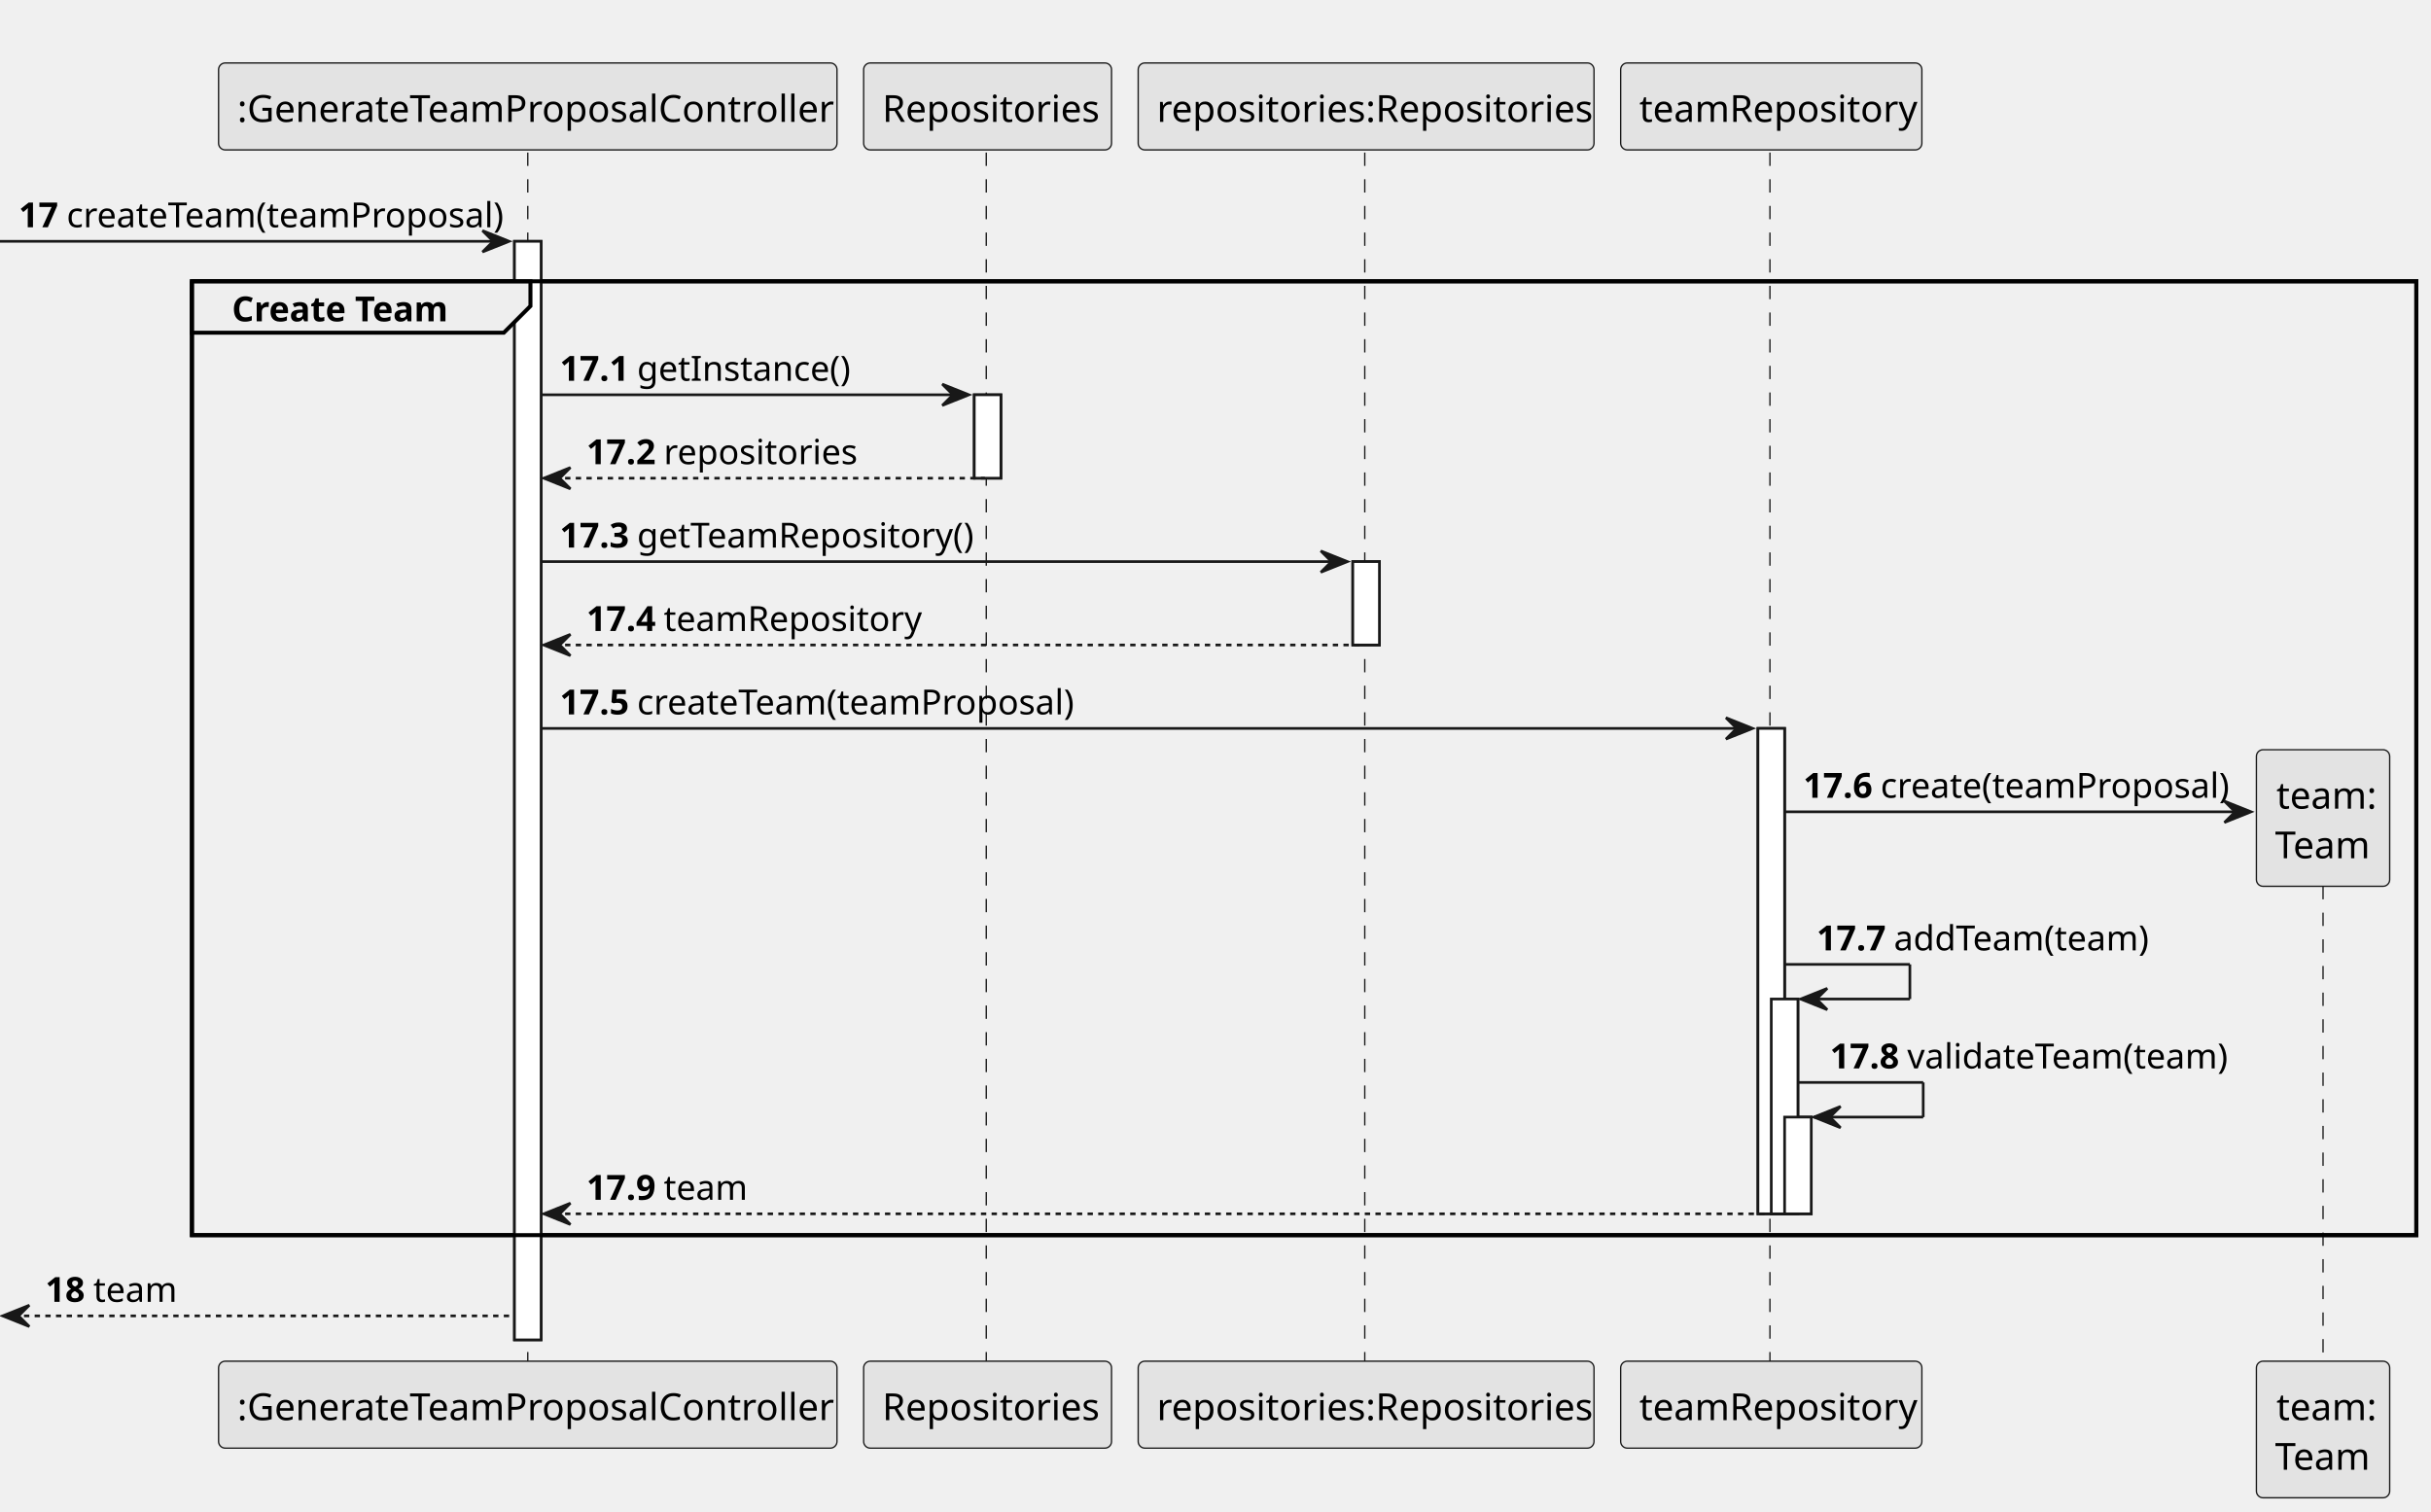
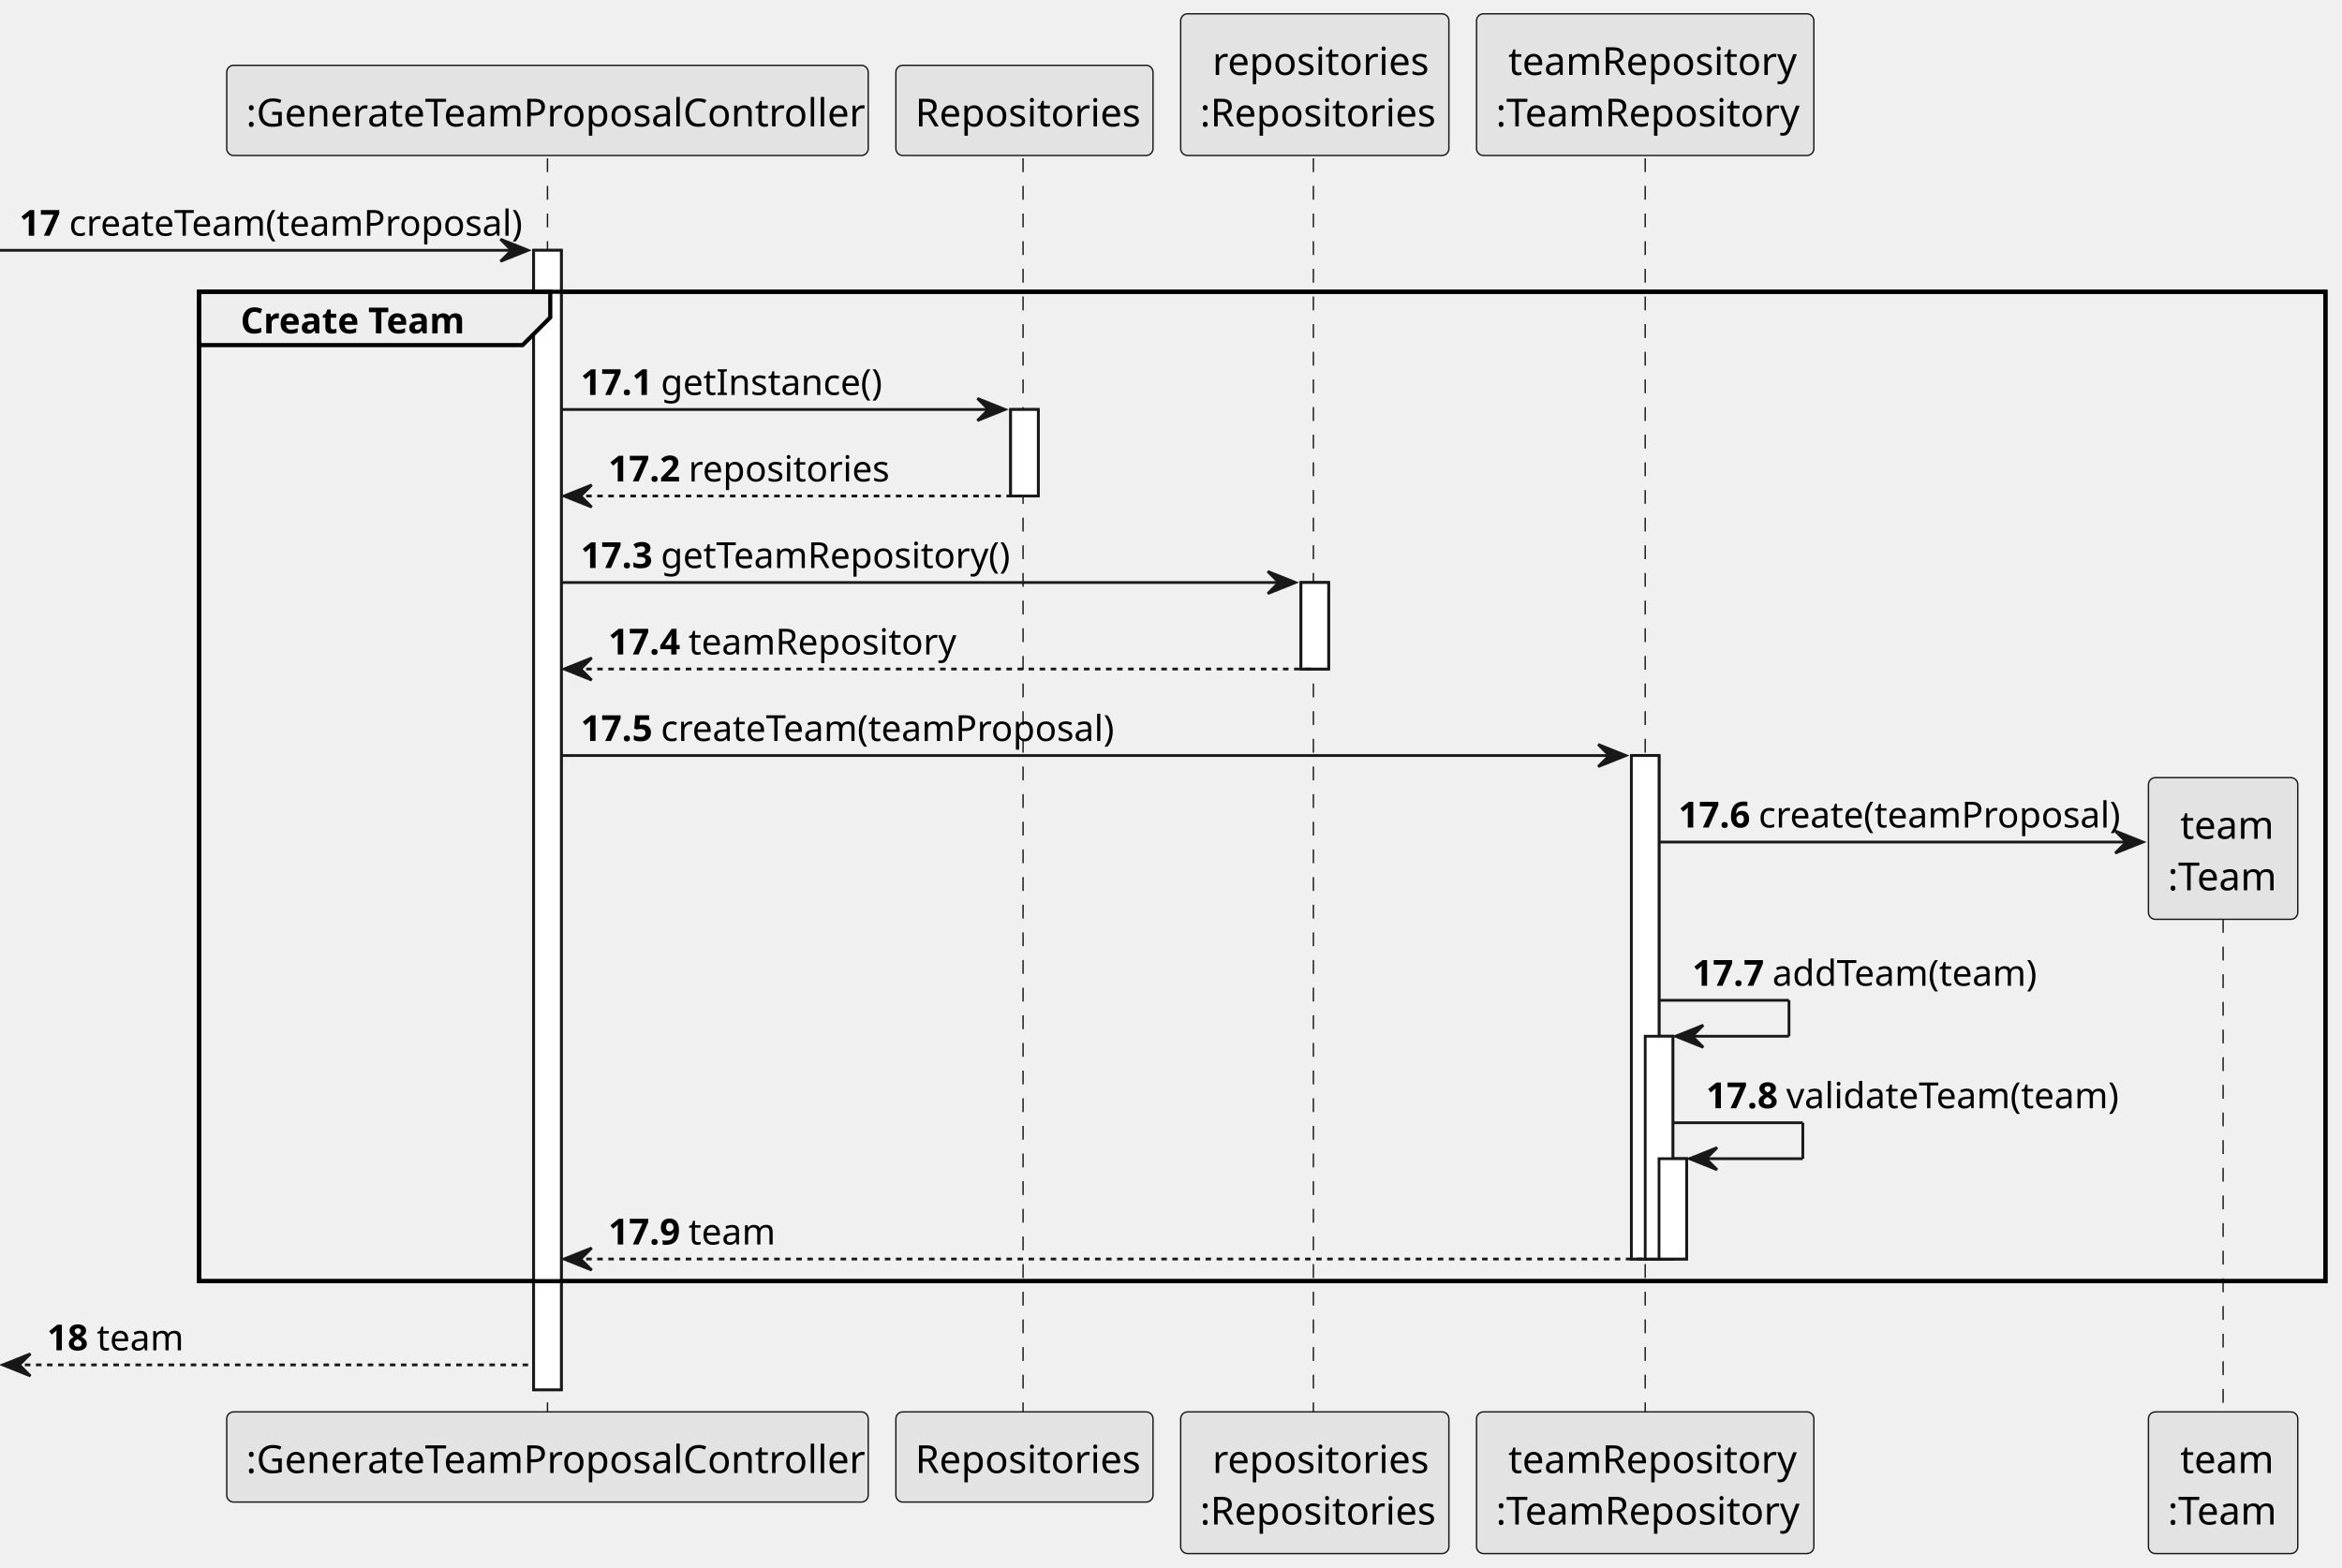
- <svg xmlns="http://www.w3.org/2000/svg" contentStyleType="text/css" height="567px" preserveAspectRatio="none" style="width:912px;height:567px;background:#FFFFFF;" version="1.1" viewBox="0 0 912 567" width="912px" zoomAndPan="magnify">
+ <svg xmlns="http://www.w3.org/2000/svg" contentStyleType="text/css" height="567px" preserveAspectRatio="none" style="width:847px;height:567px;background:#FFFFFF;" version="1.1" viewBox="0 0 847 567" width="847px" zoomAndPan="magnify">
  <defs />
  <g>
    <rect fill="#FFFFFF" height="412.152" style="stroke:#181818;stroke-width:1.0;" width="10" x="193" y="90.533" />
    <rect fill="#FFFFFF" height="31.291" style="stroke:#181818;stroke-width:1.0;" width="10" x="365.5" y="148.115" />
-     <rect fill="#FFFFFF" height="31.291" style="stroke:#181818;stroke-width:1.0;" width="10" x="507.5" y="210.697" />
-     <rect fill="#FFFFFF" height="182.115" style="stroke:#181818;stroke-width:1.0;" width="10" x="659.5" y="273.279" />
-     <rect fill="#FFFFFF" height="80.582" style="stroke:#181818;stroke-width:1.0;" width="10" x="664.5" y="374.812" />
-     <rect fill="#FFFFFF" height="36.291" style="stroke:#181818;stroke-width:1.0;" width="10" x="669.5" y="419.103" />
-     <rect fill="none" height="357.861" style="stroke:#000000;stroke-width:1.5;" width="834.5" x="72" y="105.533" />
+     <rect fill="#FFFFFF" height="31.291" style="stroke:#181818;stroke-width:1.0;" width="10" x="470.5" y="210.697" />
+     <rect fill="#FFFFFF" height="182.115" style="stroke:#181818;stroke-width:1.0;" width="10" x="590" y="273.279" />
+     <rect fill="#FFFFFF" height="80.582" style="stroke:#181818;stroke-width:1.0;" width="10" x="595" y="374.812" />
+     <rect fill="#FFFFFF" height="36.291" style="stroke:#181818;stroke-width:1.0;" width="10" x="600" y="419.103" />
+     <rect fill="none" height="357.861" style="stroke:#000000;stroke-width:1.5;" width="769" x="72" y="105.533" />
    <line style="stroke:#181818;stroke-width:0.5;stroke-dasharray:5.0,5.0;" x1="198" x2="198" y1="57.242" y2="511.685" />
    <line style="stroke:#181818;stroke-width:0.5;stroke-dasharray:5.0,5.0;" x1="370" x2="370" y1="57.242" y2="511.685" />
-     <line style="stroke:#181818;stroke-width:0.5;stroke-dasharray:5.0,5.0;" x1="512" x2="512" y1="57.242" y2="511.685" />
-     <line style="stroke:#181818;stroke-width:0.5;stroke-dasharray:5.0,5.0;" x1="664" x2="664" y1="57.242" y2="511.685" />
-     <line style="stroke:#181818;stroke-width:0.5;stroke-dasharray:5.0,5.0;" x1="871.5" x2="871.5" y1="322.4" y2="511.685" />
+     <line style="stroke:#181818;stroke-width:0.5;stroke-dasharray:5.0,5.0;" x1="475" x2="475" y1="57.242" y2="511.685" />
+     <line style="stroke:#181818;stroke-width:0.5;stroke-dasharray:5.0,5.0;" x1="595" x2="595" y1="57.242" y2="511.685" />
+     <line style="stroke:#181818;stroke-width:0.5;stroke-dasharray:5.0,5.0;" x1="804" x2="804" y1="322.4" y2="511.685" />
    <rect fill="#E3E3E3" height="32.621" rx="2.5" ry="2.5" style="stroke:#181818;stroke-width:0.5;" width="232" x="82" y="23.621" />
    <text fill="#000000" font-family="sans-serif" font-size="14" lengthAdjust="spacing" textLength="218" x="89" y="45.728">:GenerateTeamProposalController</text>
    <rect fill="#E3E3E3" height="32.621" rx="2.5" ry="2.5" style="stroke:#181818;stroke-width:0.5;" width="232" x="82" y="510.685" />
    <text fill="#000000" font-family="sans-serif" font-size="14" lengthAdjust="spacing" textLength="218" x="89" y="532.793">:GenerateTeamProposalController</text>
    <rect fill="#E3E3E3" height="32.621" rx="2.5" ry="2.5" style="stroke:#181818;stroke-width:0.5;" width="93" x="324" y="23.621" />
    <text fill="#000000" font-family="sans-serif" font-size="14" lengthAdjust="spacing" textLength="79" x="331" y="45.728">Repositories</text>
    <rect fill="#E3E3E3" height="32.621" rx="2.5" ry="2.5" style="stroke:#181818;stroke-width:0.5;" width="93" x="324" y="510.685" />
    <text fill="#000000" font-family="sans-serif" font-size="14" lengthAdjust="spacing" textLength="79" x="331" y="532.793">Repositories</text>
-     <rect fill="#E3E3E3" height="32.621" rx="2.5" ry="2.5" style="stroke:#181818;stroke-width:0.5;" width="171" x="427" y="23.621" />
-     <text fill="#000000" font-family="sans-serif" font-size="14" lengthAdjust="spacing" textLength="157" x="434" y="45.728">repositories:Repositories</text>
-     <rect fill="#E3E3E3" height="32.621" rx="2.5" ry="2.5" style="stroke:#181818;stroke-width:0.5;" width="171" x="427" y="510.685" />
-     <text fill="#000000" font-family="sans-serif" font-size="14" lengthAdjust="spacing" textLength="157" x="434" y="532.793">repositories:Repositories</text>
-     <rect fill="#E3E3E3" height="32.621" rx="2.5" ry="2.5" style="stroke:#181818;stroke-width:0.5;" width="113" x="608" y="23.621" />
-     <text fill="#000000" font-family="sans-serif" font-size="14" lengthAdjust="spacing" textLength="99" x="615" y="45.728">teamRepository</text>
-     <rect fill="#E3E3E3" height="32.621" rx="2.5" ry="2.5" style="stroke:#181818;stroke-width:0.5;" width="113" x="608" y="510.685" />
-     <text fill="#000000" font-family="sans-serif" font-size="14" lengthAdjust="spacing" textLength="99" x="615" y="532.793">teamRepository</text>
-     <rect fill="#E3E3E3" height="51.242" rx="2.5" ry="2.5" style="stroke:#181818;stroke-width:0.5;" width="50" x="846.5" y="510.685" />
-     <text fill="#000000" font-family="sans-serif" font-size="14" lengthAdjust="spacing" textLength="35" x="854" y="532.793">team:</text>
-     <text fill="#000000" font-family="sans-serif" font-size="14" lengthAdjust="spacing" textLength="36" x="853.5" y="551.414">Team</text>
+     <rect fill="#E3E3E3" height="51.242" rx="2.5" ry="2.5" style="stroke:#181818;stroke-width:0.5;" width="97" x="427" y="5" />
+     <text fill="#000000" font-family="sans-serif" font-size="14" lengthAdjust="spacing" textLength="74" x="438.5" y="27.107">repositories</text>
+     <text fill="#000000" font-family="sans-serif" font-size="14" lengthAdjust="spacing" textLength="83" x="434" y="45.728">:Repositories</text>
+     <rect fill="#E3E3E3" height="51.242" rx="2.5" ry="2.5" style="stroke:#181818;stroke-width:0.5;" width="97" x="427" y="510.685" />
+     <text fill="#000000" font-family="sans-serif" font-size="14" lengthAdjust="spacing" textLength="74" x="438.5" y="532.793">repositories</text>
+     <text fill="#000000" font-family="sans-serif" font-size="14" lengthAdjust="spacing" textLength="83" x="434" y="551.414">:Repositories</text>
+     <rect fill="#E3E3E3" height="51.242" rx="2.5" ry="2.5" style="stroke:#181818;stroke-width:0.5;" width="122" x="534" y="5" />
+     <text fill="#000000" font-family="sans-serif" font-size="14" lengthAdjust="spacing" textLength="99" x="545.5" y="27.107">teamRepository</text>
+     <text fill="#000000" font-family="sans-serif" font-size="14" lengthAdjust="spacing" textLength="108" x="541" y="45.728">:TeamRepository</text>
+     <rect fill="#E3E3E3" height="51.242" rx="2.5" ry="2.5" style="stroke:#181818;stroke-width:0.5;" width="122" x="534" y="510.685" />
+     <text fill="#000000" font-family="sans-serif" font-size="14" lengthAdjust="spacing" textLength="99" x="545.5" y="532.793">teamRepository</text>
+     <text fill="#000000" font-family="sans-serif" font-size="14" lengthAdjust="spacing" textLength="108" x="541" y="551.414">:TeamRepository</text>
+     <rect fill="#E3E3E3" height="51.242" rx="2.5" ry="2.5" style="stroke:#181818;stroke-width:0.5;" width="54" x="777" y="510.685" />
+     <text fill="#000000" font-family="sans-serif" font-size="14" lengthAdjust="spacing" textLength="31" x="788.5" y="532.793">team</text>
+     <text fill="#000000" font-family="sans-serif" font-size="14" lengthAdjust="spacing" textLength="40" x="784" y="551.414">:Team</text>
    <rect fill="#FFFFFF" height="412.152" style="stroke:#181818;stroke-width:1.0;" width="10" x="193" y="90.533" />
    <rect fill="#FFFFFF" height="31.291" style="stroke:#181818;stroke-width:1.0;" width="10" x="365.5" y="148.115" />
-     <rect fill="#FFFFFF" height="31.291" style="stroke:#181818;stroke-width:1.0;" width="10" x="507.5" y="210.697" />
-     <rect fill="#FFFFFF" height="182.115" style="stroke:#181818;stroke-width:1.0;" width="10" x="659.5" y="273.279" />
-     <rect fill="#FFFFFF" height="80.582" style="stroke:#181818;stroke-width:1.0;" width="10" x="664.5" y="374.812" />
-     <rect fill="#FFFFFF" height="36.291" style="stroke:#181818;stroke-width:1.0;" width="10" x="669.5" y="419.103" />
+     <rect fill="#FFFFFF" height="31.291" style="stroke:#181818;stroke-width:1.0;" width="10" x="470.5" y="210.697" />
+     <rect fill="#FFFFFF" height="182.115" style="stroke:#181818;stroke-width:1.0;" width="10" x="590" y="273.279" />
+     <rect fill="#FFFFFF" height="80.582" style="stroke:#181818;stroke-width:1.0;" width="10" x="595" y="374.812" />
+     <rect fill="#FFFFFF" height="36.291" style="stroke:#181818;stroke-width:1.0;" width="10" x="600" y="419.103" />
    <polygon fill="#181818" points="181,86.533,191,90.533,181,94.533,185,90.533" style="stroke:#181818;stroke-width:1.0;" />
    <line style="stroke:#181818;stroke-width:1.0;" x1="0" x2="187" y1="90.533" y2="90.533" />
    <text fill="#000000" font-family="sans-serif" font-size="13" font-weight="bold" lengthAdjust="spacing" textLength="14" x="7" y="85.27">17</text>
    <text fill="#000000" font-family="sans-serif" font-size="13" lengthAdjust="spacing" textLength="156" x="25" y="85.27">createTeam(teamProposal)</text>
    <path d="M72,105.533 L199,105.533 L199,114.824 L189,124.824 L72,124.824 L72,105.533 " fill="#EEEEEE" style="stroke:#000000;stroke-width:1.5;" />
-     <rect fill="none" height="357.861" style="stroke:#000000;stroke-width:1.5;" width="834.5" x="72" y="105.533" />
+     <rect fill="none" height="357.861" style="stroke:#000000;stroke-width:1.5;" width="769" x="72" y="105.533" />
    <text fill="#000000" font-family="sans-serif" font-size="13" font-weight="bold" lengthAdjust="spacing" textLength="82" x="87" y="120.561">Create Team</text>
    <polygon fill="#181818" points="353.5,144.115,363.5,148.115,353.5,152.115,357.5,148.115" style="stroke:#181818;stroke-width:1.0;" />
    <line style="stroke:#181818;stroke-width:1.0;" x1="203" x2="359.5" y1="148.115" y2="148.115" />
    <text fill="#000000" font-family="sans-serif" font-size="13" font-weight="bold" lengthAdjust="spacing" textLength="25" x="210" y="142.852">17.1</text>
    <text fill="#000000" font-family="sans-serif" font-size="13" lengthAdjust="spacing" textLength="75" x="239" y="142.852">getInstance()</text>
    <polygon fill="#181818" points="214,175.406,204,179.406,214,183.406,210,179.406" style="stroke:#181818;stroke-width:1.0;" />
    <line style="stroke:#181818;stroke-width:1.0;stroke-dasharray:2.0,2.0;" x1="208" x2="369.5" y1="179.406" y2="179.406" />
    <text fill="#000000" font-family="sans-serif" font-size="13" font-weight="bold" lengthAdjust="spacing" textLength="25" x="220" y="174.144">17.2</text>
    <text fill="#000000" font-family="sans-serif" font-size="13" lengthAdjust="spacing" textLength="67" x="249" y="174.144">repositories</text>
-     <polygon fill="#181818" points="495.5,206.697,505.5,210.697,495.5,214.697,499.5,210.697" style="stroke:#181818;stroke-width:1.0;" />
-     <line style="stroke:#181818;stroke-width:1.0;" x1="203" x2="501.5" y1="210.697" y2="210.697" />
+     <polygon fill="#181818" points="458.5,206.697,468.5,210.697,458.5,214.697,462.5,210.697" style="stroke:#181818;stroke-width:1.0;" />
+     <line style="stroke:#181818;stroke-width:1.0;" x1="203" x2="464.5" y1="210.697" y2="210.697" />
    <text fill="#000000" font-family="sans-serif" font-size="13" font-weight="bold" lengthAdjust="spacing" textLength="25" x="210" y="205.435">17.3</text>
    <text fill="#000000" font-family="sans-serif" font-size="13" lengthAdjust="spacing" textLength="120" x="239" y="205.435">getTeamRepository()</text>
    <polygon fill="#181818" points="214,237.988,204,241.988,214,245.988,210,241.988" style="stroke:#181818;stroke-width:1.0;" />
-     <line style="stroke:#181818;stroke-width:1.0;stroke-dasharray:2.0,2.0;" x1="208" x2="511.5" y1="241.988" y2="241.988" />
+     <line style="stroke:#181818;stroke-width:1.0;stroke-dasharray:2.0,2.0;" x1="208" x2="474.5" y1="241.988" y2="241.988" />
    <text fill="#000000" font-family="sans-serif" font-size="13" font-weight="bold" lengthAdjust="spacing" textLength="25" x="220" y="236.726">17.4</text>
    <text fill="#000000" font-family="sans-serif" font-size="13" lengthAdjust="spacing" textLength="91" x="249" y="236.726">teamRepository</text>
-     <polygon fill="#181818" points="647.5,269.279,657.5,273.279,647.5,277.279,651.5,273.279" style="stroke:#181818;stroke-width:1.0;" />
-     <line style="stroke:#181818;stroke-width:1.0;" x1="203" x2="653.5" y1="273.279" y2="273.279" />
+     <polygon fill="#181818" points="578,269.279,588,273.279,578,277.279,582,273.279" style="stroke:#181818;stroke-width:1.0;" />
+     <line style="stroke:#181818;stroke-width:1.0;" x1="203" x2="584" y1="273.279" y2="273.279" />
    <text fill="#000000" font-family="sans-serif" font-size="13" font-weight="bold" lengthAdjust="spacing" textLength="25" x="210" y="268.017">17.5</text>
    <text fill="#000000" font-family="sans-serif" font-size="13" lengthAdjust="spacing" textLength="156" x="239" y="268.017">createTeam(teamProposal)</text>
-     <polygon fill="#181818" points="834.5,300.57,844.5,304.57,834.5,308.57,838.5,304.57" style="stroke:#181818;stroke-width:1.0;" />
-     <line style="stroke:#181818;stroke-width:1.0;" x1="669.5" x2="840.5" y1="304.57" y2="304.57" />
-     <text fill="#000000" font-family="sans-serif" font-size="13" font-weight="bold" lengthAdjust="spacing" textLength="25" x="676.5" y="299.308">17.6</text>
-     <text fill="#000000" font-family="sans-serif" font-size="13" lengthAdjust="spacing" textLength="124" x="705.5" y="299.308">create(teamProposal)</text>
-     <rect fill="#E3E3E3" height="51.242" rx="2.5" ry="2.5" style="stroke:#181818;stroke-width:0.5;" width="50" x="846.5" y="281.279" />
-     <text fill="#000000" font-family="sans-serif" font-size="14" lengthAdjust="spacing" textLength="35" x="854" y="303.387">team:</text>
-     <text fill="#000000" font-family="sans-serif" font-size="14" lengthAdjust="spacing" textLength="36" x="853.5" y="322.008">Team</text>
-     <line style="stroke:#181818;stroke-width:1.0;" x1="669.5" x2="716.5" y1="361.812" y2="361.812" />
-     <line style="stroke:#181818;stroke-width:1.0;" x1="716.5" x2="716.5" y1="361.812" y2="374.812" />
-     <line style="stroke:#181818;stroke-width:1.0;" x1="675.5" x2="716.5" y1="374.812" y2="374.812" />
-     <polygon fill="#181818" points="685.5,370.812,675.5,374.812,685.5,378.812,681.5,374.812" style="stroke:#181818;stroke-width:1.0;" />
-     <text fill="#000000" font-family="sans-serif" font-size="13" font-weight="bold" lengthAdjust="spacing" textLength="25" x="681.5" y="356.55">17.7</text>
-     <text fill="#000000" font-family="sans-serif" font-size="13" lengthAdjust="spacing" textLength="90" x="710.5" y="356.55">addTeam(team)</text>
-     <line style="stroke:#181818;stroke-width:1.0;" x1="674.5" x2="721.5" y1="406.103" y2="406.103" />
-     <line style="stroke:#181818;stroke-width:1.0;" x1="721.5" x2="721.5" y1="406.103" y2="419.103" />
-     <line style="stroke:#181818;stroke-width:1.0;" x1="680.5" x2="721.5" y1="419.103" y2="419.103" />
-     <polygon fill="#181818" points="690.5,415.103,680.5,419.103,690.5,423.103,686.5,419.103" style="stroke:#181818;stroke-width:1.0;" />
-     <text fill="#000000" font-family="sans-serif" font-size="13" font-weight="bold" lengthAdjust="spacing" textLength="25" x="686.5" y="400.841">17.8</text>
-     <text fill="#000000" font-family="sans-serif" font-size="13" lengthAdjust="spacing" textLength="112" x="715.5" y="400.841">validateTeam(team)</text>
+     <polygon fill="#181818" points="765,300.57,775,304.57,765,308.57,769,304.57" style="stroke:#181818;stroke-width:1.0;" />
+     <line style="stroke:#181818;stroke-width:1.0;" x1="600" x2="771" y1="304.57" y2="304.57" />
+     <text fill="#000000" font-family="sans-serif" font-size="13" font-weight="bold" lengthAdjust="spacing" textLength="25" x="607" y="299.308">17.6</text>
+     <text fill="#000000" font-family="sans-serif" font-size="13" lengthAdjust="spacing" textLength="124" x="636" y="299.308">create(teamProposal)</text>
+     <rect fill="#E3E3E3" height="51.242" rx="2.5" ry="2.5" style="stroke:#181818;stroke-width:0.5;" width="54" x="777" y="281.279" />
+     <text fill="#000000" font-family="sans-serif" font-size="14" lengthAdjust="spacing" textLength="31" x="788.5" y="303.387">team</text>
+     <text fill="#000000" font-family="sans-serif" font-size="14" lengthAdjust="spacing" textLength="40" x="784" y="322.008">:Team</text>
+     <line style="stroke:#181818;stroke-width:1.0;" x1="600" x2="647" y1="361.812" y2="361.812" />
+     <line style="stroke:#181818;stroke-width:1.0;" x1="647" x2="647" y1="361.812" y2="374.812" />
+     <line style="stroke:#181818;stroke-width:1.0;" x1="606" x2="647" y1="374.812" y2="374.812" />
+     <polygon fill="#181818" points="616,370.812,606,374.812,616,378.812,612,374.812" style="stroke:#181818;stroke-width:1.0;" />
+     <text fill="#000000" font-family="sans-serif" font-size="13" font-weight="bold" lengthAdjust="spacing" textLength="25" x="612" y="356.55">17.7</text>
+     <text fill="#000000" font-family="sans-serif" font-size="13" lengthAdjust="spacing" textLength="90" x="641" y="356.55">addTeam(team)</text>
+     <line style="stroke:#181818;stroke-width:1.0;" x1="605" x2="652" y1="406.103" y2="406.103" />
+     <line style="stroke:#181818;stroke-width:1.0;" x1="652" x2="652" y1="406.103" y2="419.103" />
+     <line style="stroke:#181818;stroke-width:1.0;" x1="611" x2="652" y1="419.103" y2="419.103" />
+     <polygon fill="#181818" points="621,415.103,611,419.103,621,423.103,617,419.103" style="stroke:#181818;stroke-width:1.0;" />
+     <text fill="#000000" font-family="sans-serif" font-size="13" font-weight="bold" lengthAdjust="spacing" textLength="25" x="617" y="400.841">17.8</text>
+     <text fill="#000000" font-family="sans-serif" font-size="13" lengthAdjust="spacing" textLength="112" x="646" y="400.841">validateTeam(team)</text>
    <polygon fill="#181818" points="214,451.394,204,455.394,214,459.394,210,455.394" style="stroke:#181818;stroke-width:1.0;" />
-     <line style="stroke:#181818;stroke-width:1.0;stroke-dasharray:2.0,2.0;" x1="208" x2="663.5" y1="455.394" y2="455.394" />
+     <line style="stroke:#181818;stroke-width:1.0;stroke-dasharray:2.0,2.0;" x1="208" x2="594" y1="455.394" y2="455.394" />
    <text fill="#000000" font-family="sans-serif" font-size="13" font-weight="bold" lengthAdjust="spacing" textLength="25" x="220" y="450.132">17.9</text>
    <text fill="#000000" font-family="sans-serif" font-size="13" lengthAdjust="spacing" textLength="29" x="249" y="450.132">team</text>
    <polygon fill="#181818" points="11,489.685,1,493.685,11,497.685,7,493.685" style="stroke:#181818;stroke-width:1.0;" />
    <line style="stroke:#181818;stroke-width:1.0;stroke-dasharray:2.0,2.0;" x1="5" x2="192" y1="493.685" y2="493.685" />
    <text fill="#000000" font-family="sans-serif" font-size="13" font-weight="bold" lengthAdjust="spacing" textLength="14" x="17" y="488.423">18</text>
    <text fill="#000000" font-family="sans-serif" font-size="13" lengthAdjust="spacing" textLength="29" x="35" y="488.423">team</text>
  </g>
</svg>
